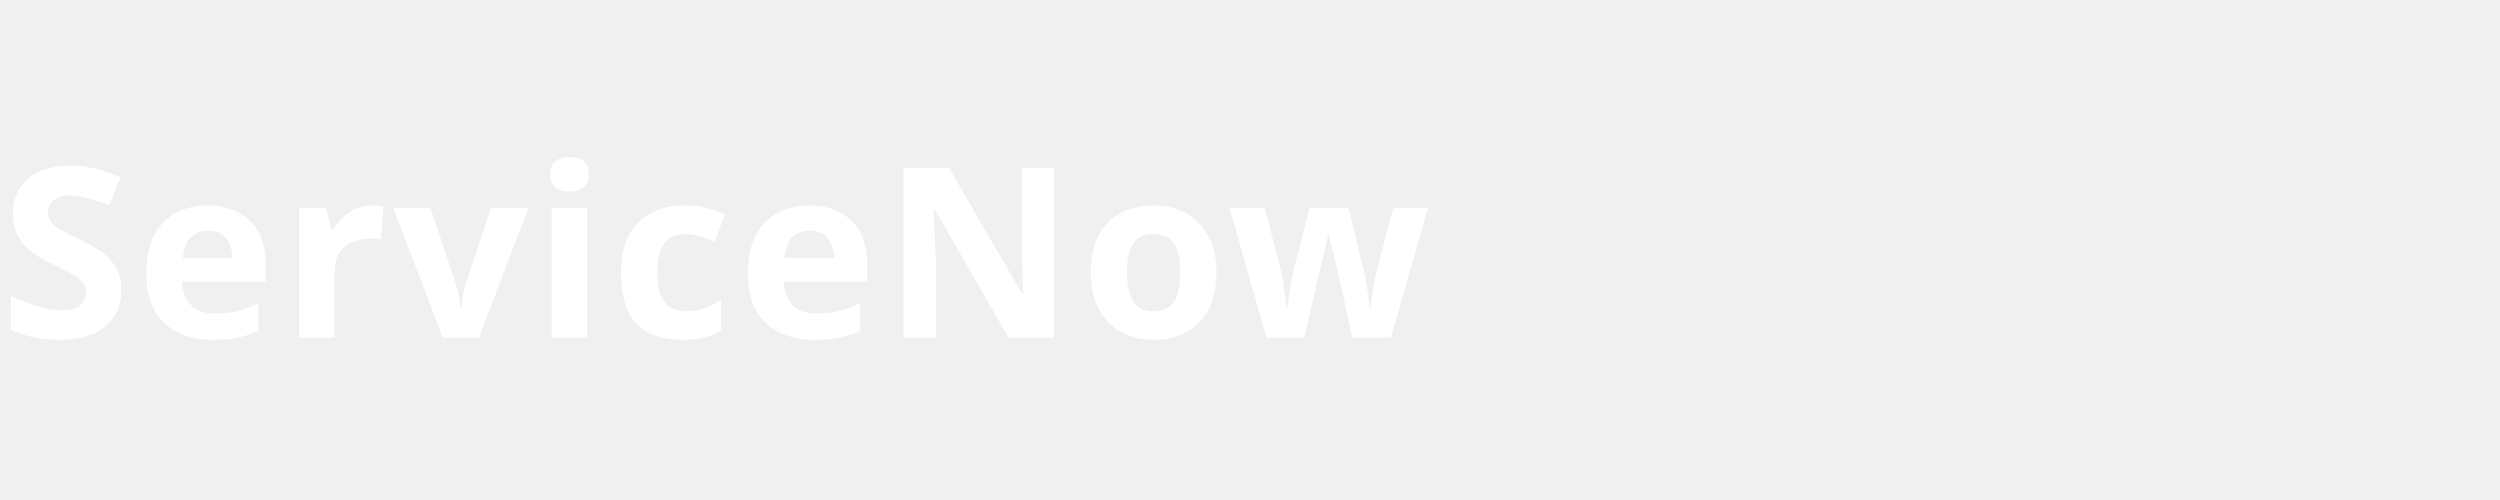
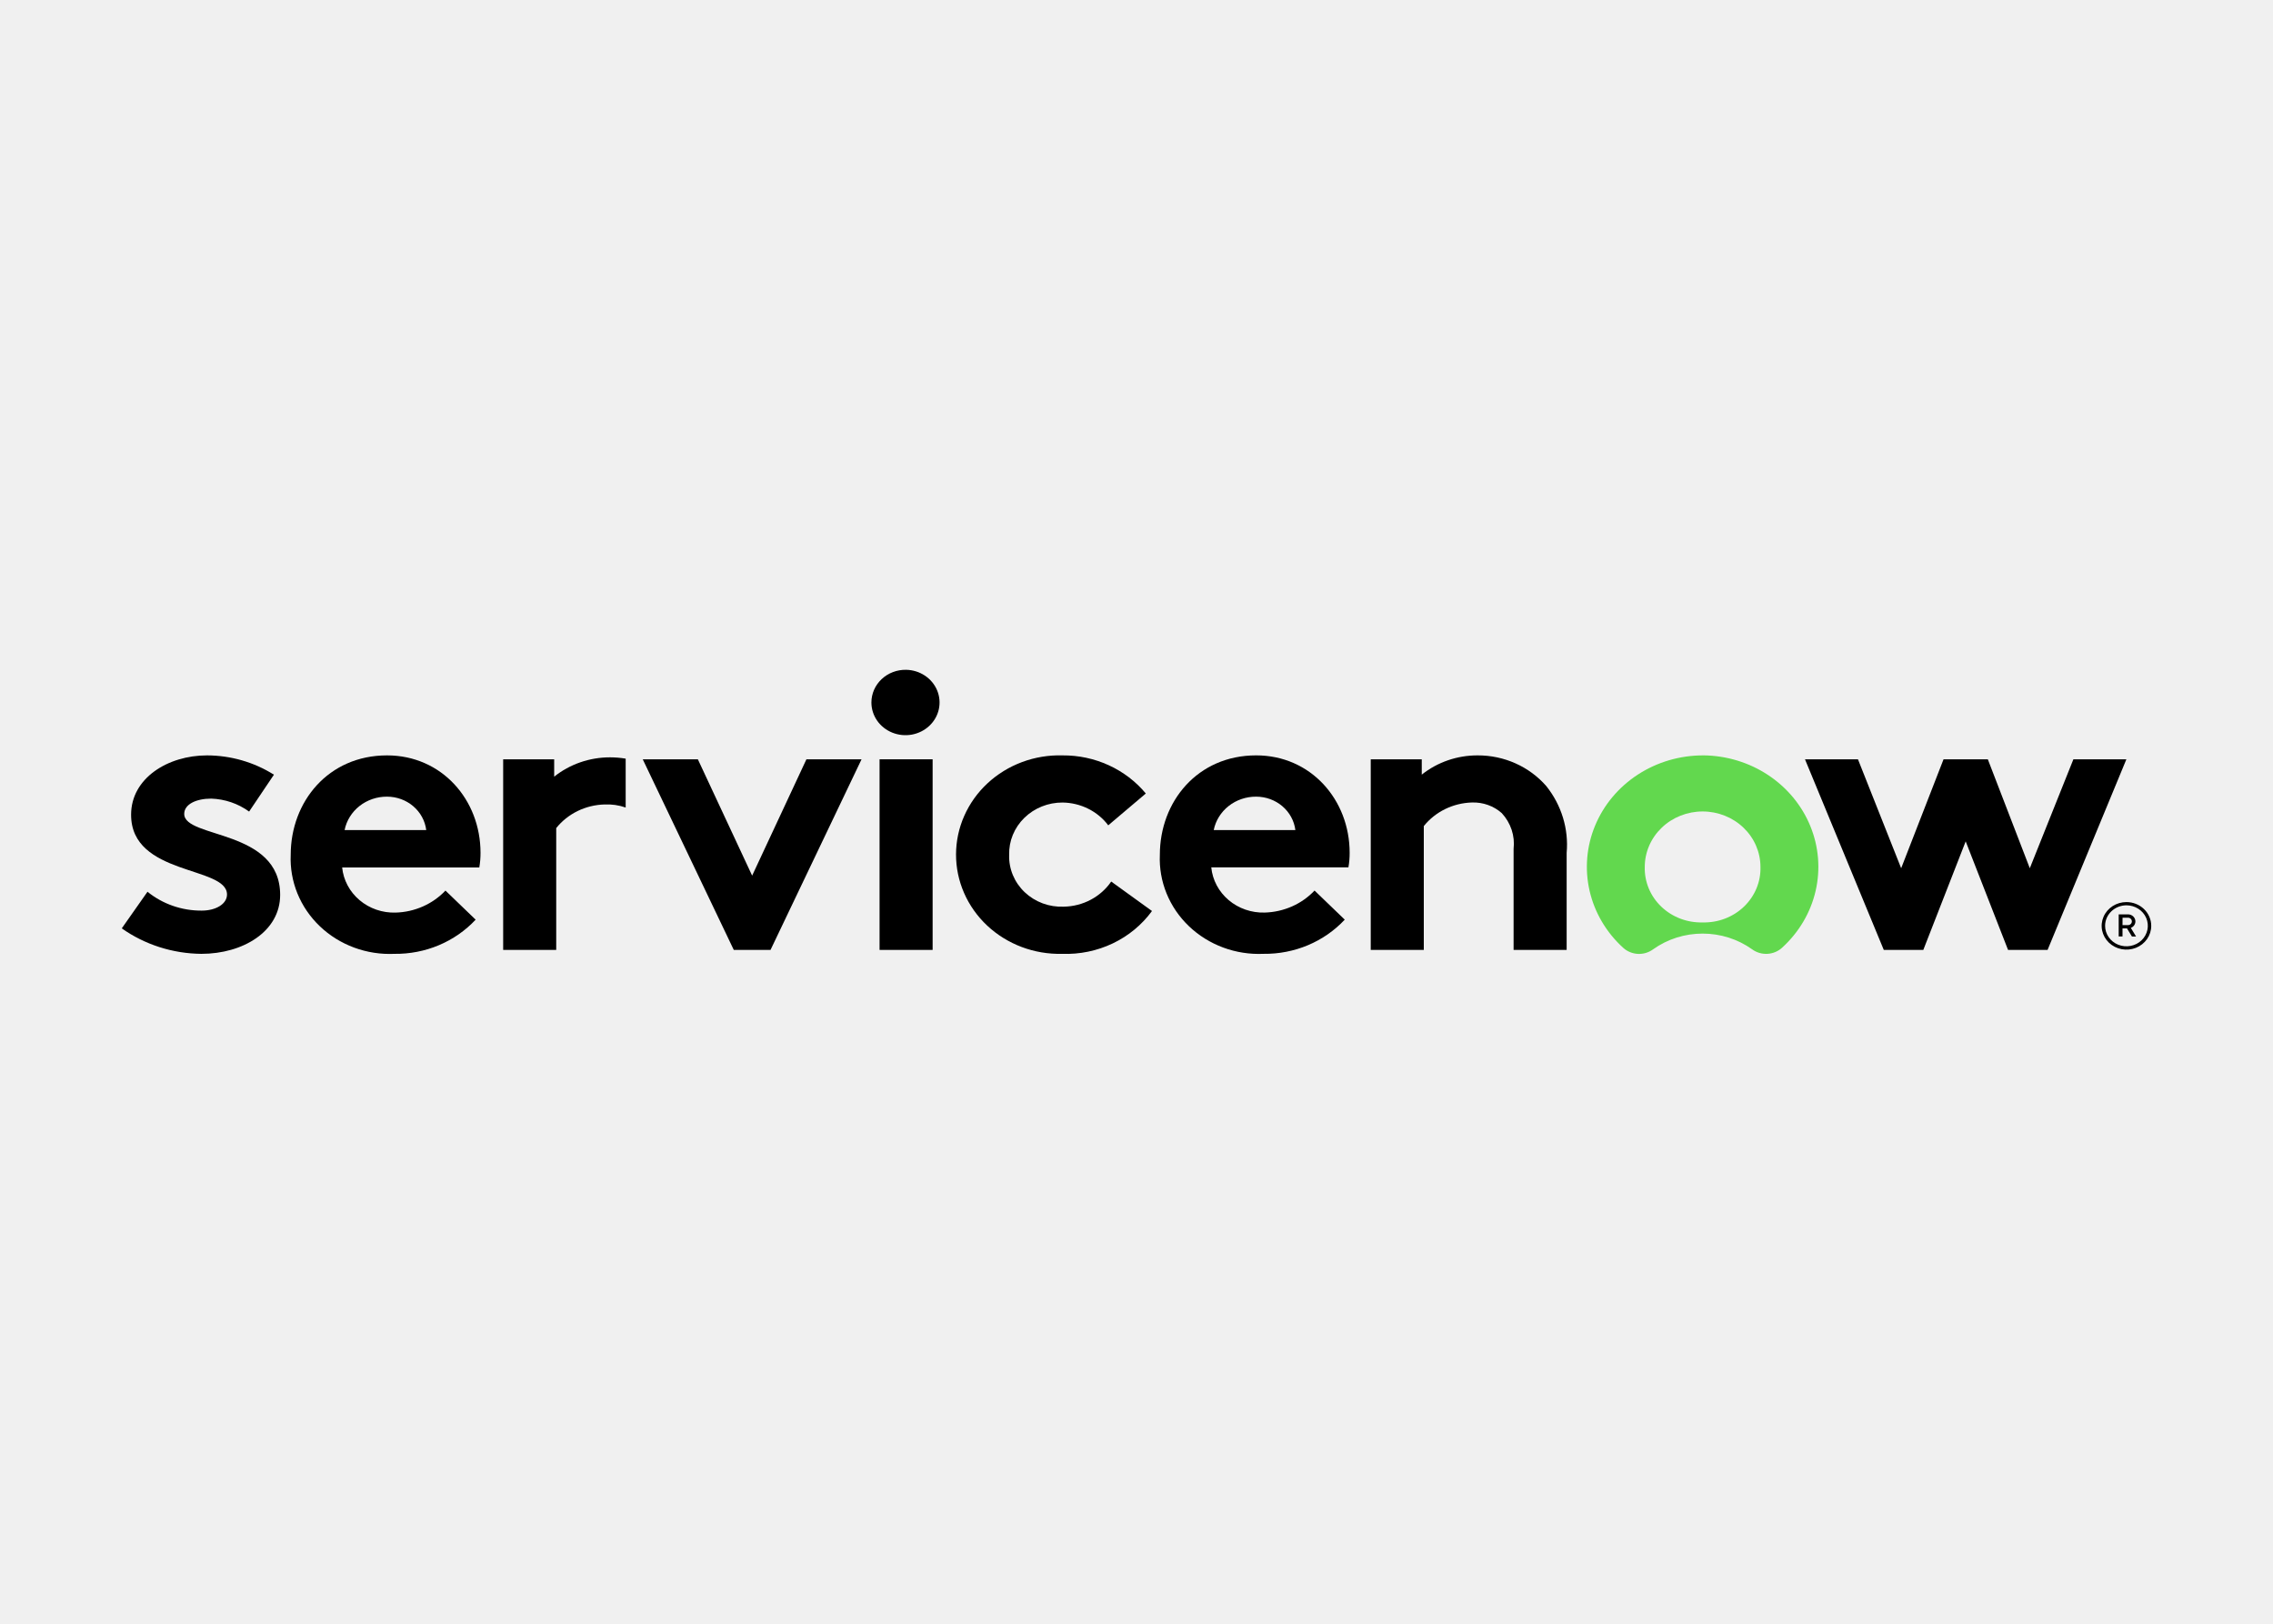
- <svg xmlns="http://www.w3.org/2000/svg" viewBox="0 0 200 40" role="img">
-   <text x="0" y="27" fill="#FFFFFF" font-family="ui-sans-serif,system-ui,sans-serif" font-size="19" font-weight="700" letter-spacing="0.02em">ServiceNow</text>
+ <svg xmlns="http://www.w3.org/2000/svg" clip-rule="evenodd" fill-rule="evenodd" stroke-linejoin="round" stroke-miterlimit="2" viewBox="0 0 560 400">
+   <g transform="matrix(3.46737 0 0 3.43202 -37.7884 73.4807)">
+     <path d="m54.249 32.95c-1.451-.003-2.858.488-3.974 1.387v-1.246h-3.625v13.682h3.77v-8.746c.406-.511.923-.928 1.515-1.221.592-.292 1.244-.454 1.908-.473.514-.026 1.028.049 1.512.22v-3.509c-.365-.062-.735-.093-1.106-.094" />
+     <path d="m21.378 42.598c1.076.882 2.443 1.363 3.852 1.354 1.015 0 1.798-.48 1.798-1.156 0-2.06-6.815-1.326-6.815-5.727 0-2.623 2.61-4.259 5.394-4.259 1.69.004 3.343.486 4.755 1.386l-1.763 2.647c-.779-.573-1.721-.898-2.697-.93-1.044 0-1.914.394-1.914 1.099 0 1.777 6.816 1.072 6.816 5.812 0 2.624-2.642 4.231-5.598 4.231-2.036-.019-4.015-.659-5.656-1.828z" />
+     <path d="m45.041 39.805c0-3.808-2.752-6.995-6.642-6.995-4.176 0-6.845 3.328-6.845 7.137-.041.947.122 1.892.478 2.775.356.882.898 1.684 1.591 2.352.693.669 1.523 1.19 2.435 1.531.913.341 1.889.495 2.866.45 1.087.014 2.164-.198 3.16-.621.995-.423 1.886-1.048 2.611-1.832l-2.146-2.088c-.45.481-.995.868-1.603 1.14-.608.271-1.266.421-1.935.44-.94.03-1.857-.289-2.563-.891s-1.149-1.442-1.239-2.35h9.745c.06-.346.089-.697.087-1.048zm-9.658-1.635c.135-.678.511-1.289 1.061-1.727.551-.438 1.243-.675 1.955-.671.686.001 1.349.245 1.862.687s.841 1.05.923 1.711z" />
+     <path d="m64.341 41.441 3.857-8.35h3.917l-6.468 13.682h-2.611l-6.468-13.682h3.916z" />
+     <path d="m75.28 26.667c.477.008.941.153 1.334.416.392.263.696.632.872 1.062.177.429.218.899.12 1.352-.098.452-.332.866-.673 1.19-.34.324-.772.543-1.24.631-.469.087-.953.038-1.393-.141s-.816-.479-1.08-.864-.405-.837-.405-1.3c0-.311.064-.62.188-.908.125-.287.307-.548.537-.766.229-.219.501-.391.8-.506s.619-.172.94-.166z" />
+     <path d="m73.395 33.091h3.77v13.682h-3.77z" fill-rule="nonzero" />
+     <path d="m92.752 43.98c-.714.989-1.672 1.789-2.788 2.326-1.115.537-2.352.795-3.597.749-.982.024-1.959-.143-2.873-.491-.915-.348-1.748-.87-2.451-1.535s-1.261-1.46-1.641-2.338c-.381-.878-.576-1.821-.574-2.773s.201-1.894.585-2.77c.384-.877.945-1.67 1.65-2.332.706-.663 1.541-1.182 2.457-1.527.916-.344 1.894-.507 2.876-.479 1.136-.009 2.259.233 3.284.707s1.925 1.168 2.633 2.029l-2.669 2.284c-.372-.499-.859-.907-1.423-1.191s-1.189-.437-1.825-.445c-.505-.002-1.006.094-1.472.283-.467.189-.889.467-1.243.817-.354.349-.631.765-.817 1.22-.185.456-.274.943-.261 1.433-.017.497.073.992.263 1.454.19.461.476.88.841 1.23.365.349.8.622 1.279.801s.991.259 1.504.237c.67-.013 1.326-.184 1.912-.498.587-.315 1.085-.763 1.452-1.306z" />
+     <path d="m106.448 44.6c-.726.785-1.616 1.41-2.612 1.833-.995.423-2.073.635-3.16.621-.976.044-1.952-.109-2.864-.451-.912-.341-1.741-.863-2.434-1.531-.693-.669-1.235-1.47-1.591-2.352-.356-.883-.518-1.828-.477-2.774 0-3.809 2.668-7.137 6.845-7.137 3.885 0 6.641 3.187 6.641 6.995.002.35-.027.699-.087 1.044h-9.745c.088.908.531 1.748 1.237 2.351.706.602 1.622.922 2.562.893.67-.019 1.328-.169 1.936-.44.608-.272 1.154-.659 1.603-1.14zm-3.509-6.43c-.082-.661-.41-1.269-.923-1.711s-1.175-.686-1.861-.687c-.713-.004-1.404.233-1.955.671s-.926 1.049-1.062 1.727z" />
+     <path d="m108.295 46.773v-13.682h3.625v1.1c1.116-.897 2.522-1.386 3.972-1.381.93-.003 1.848.193 2.69.573.842.381 1.588.936 2.184 1.627 1.084 1.369 1.601 3.081 1.449 4.8v6.963h-3.77v-7.253c.053-.461.006-.928-.139-1.37s-.384-.85-.702-1.197c-.574-.515-1.335-.789-2.117-.762-.664.019-1.315.181-1.907.473-.592.293-1.109.71-1.515 1.22v8.889z" />
+     <path d="m131.924 32.81c-1.654-.004-3.271.475-4.641 1.372-1.371.898-2.431 2.174-3.044 3.663s-.75 3.122-.394 4.687 1.189 2.991 2.391 4.092c.282.26.651.414 1.04.434.389.019.772-.097 1.081-.327 1.017-.734 2.251-1.13 3.519-1.13s2.502.396 3.519 1.13c.311.231.698.346 1.089.323.391-.022.762-.179 1.043-.444 1.193-1.097 2.021-2.514 2.377-4.069.356-1.556.225-3.179-.377-4.662s-1.647-2.758-3.002-3.662c-1.354-.903-2.957-1.394-4.601-1.409zm-.048 11.99c-.544.014-1.085-.079-1.59-.274s-.964-.488-1.349-.86c-.385-.373-.687-.818-.888-1.307-.202-.49-.298-1.014-.284-1.541 0-1.056.433-2.069 1.204-2.816s1.817-1.167 2.907-1.167 2.135.42 2.906 1.167 1.204 1.76 1.204 2.816c.015.527-.082 1.051-.283 1.541-.202.489-.504.934-.889 1.307-.384.372-.843.665-1.348.86-.506.195-1.047.288-1.59.274" fill="#62d84e" />
+     <path d="m147.557 46.773h-2.808l-5.599-13.682h3.764l3.07 7.819 3.011-7.819h3.146l2.983 7.819 3.097-7.819h3.765l-5.599 13.682h-2.808l-3.011-7.791z" />
+     <g fill-rule="nonzero">
+       <path d="m162.029 45.227h-.318v.579h-.271v-1.585h.661c.069 0 .138.013.201.038.064.026.123.063.171.111.049.047.088.103.114.165.027.062.04.129.04.196-.001.099-.032.196-.09.278s-.14.146-.235.183l.372.617h-.295zm-.318-.234h.39c.073 0 .143-.028.194-.078.052-.05.081-.118.081-.189 0-.07-.029-.138-.081-.188-.051-.05-.121-.078-.194-.078h-.387z" />
+       <path d="m161.991 43.571c.3 0 .594.086.843.248.25.161.445.391.56.659.115.269.145.565.087.85-.059.286-.203.548-.415.754-.213.206-.483.346-.778.403-.294.057-.599.028-.877-.084-.277-.111-.514-.3-.681-.542-.167-.241-.256-.526-.256-.817 0-.39.16-.763.445-1.039.284-.276.669-.431 1.072-.432zm0-.232c-.349 0-.689.1-.979.287-.289.188-.515.454-.648.766-.134.312-.169.655-.101.986s.236.635.482.874c.247.239.56.401.902.467s.696.032 1.018-.097.597-.348.79-.628c.194-.281.297-.611.297-.949 0-.452-.186-.886-.516-1.206s-.778-.5-1.245-.5z" />
+     </g>
+   </g>
</svg>
